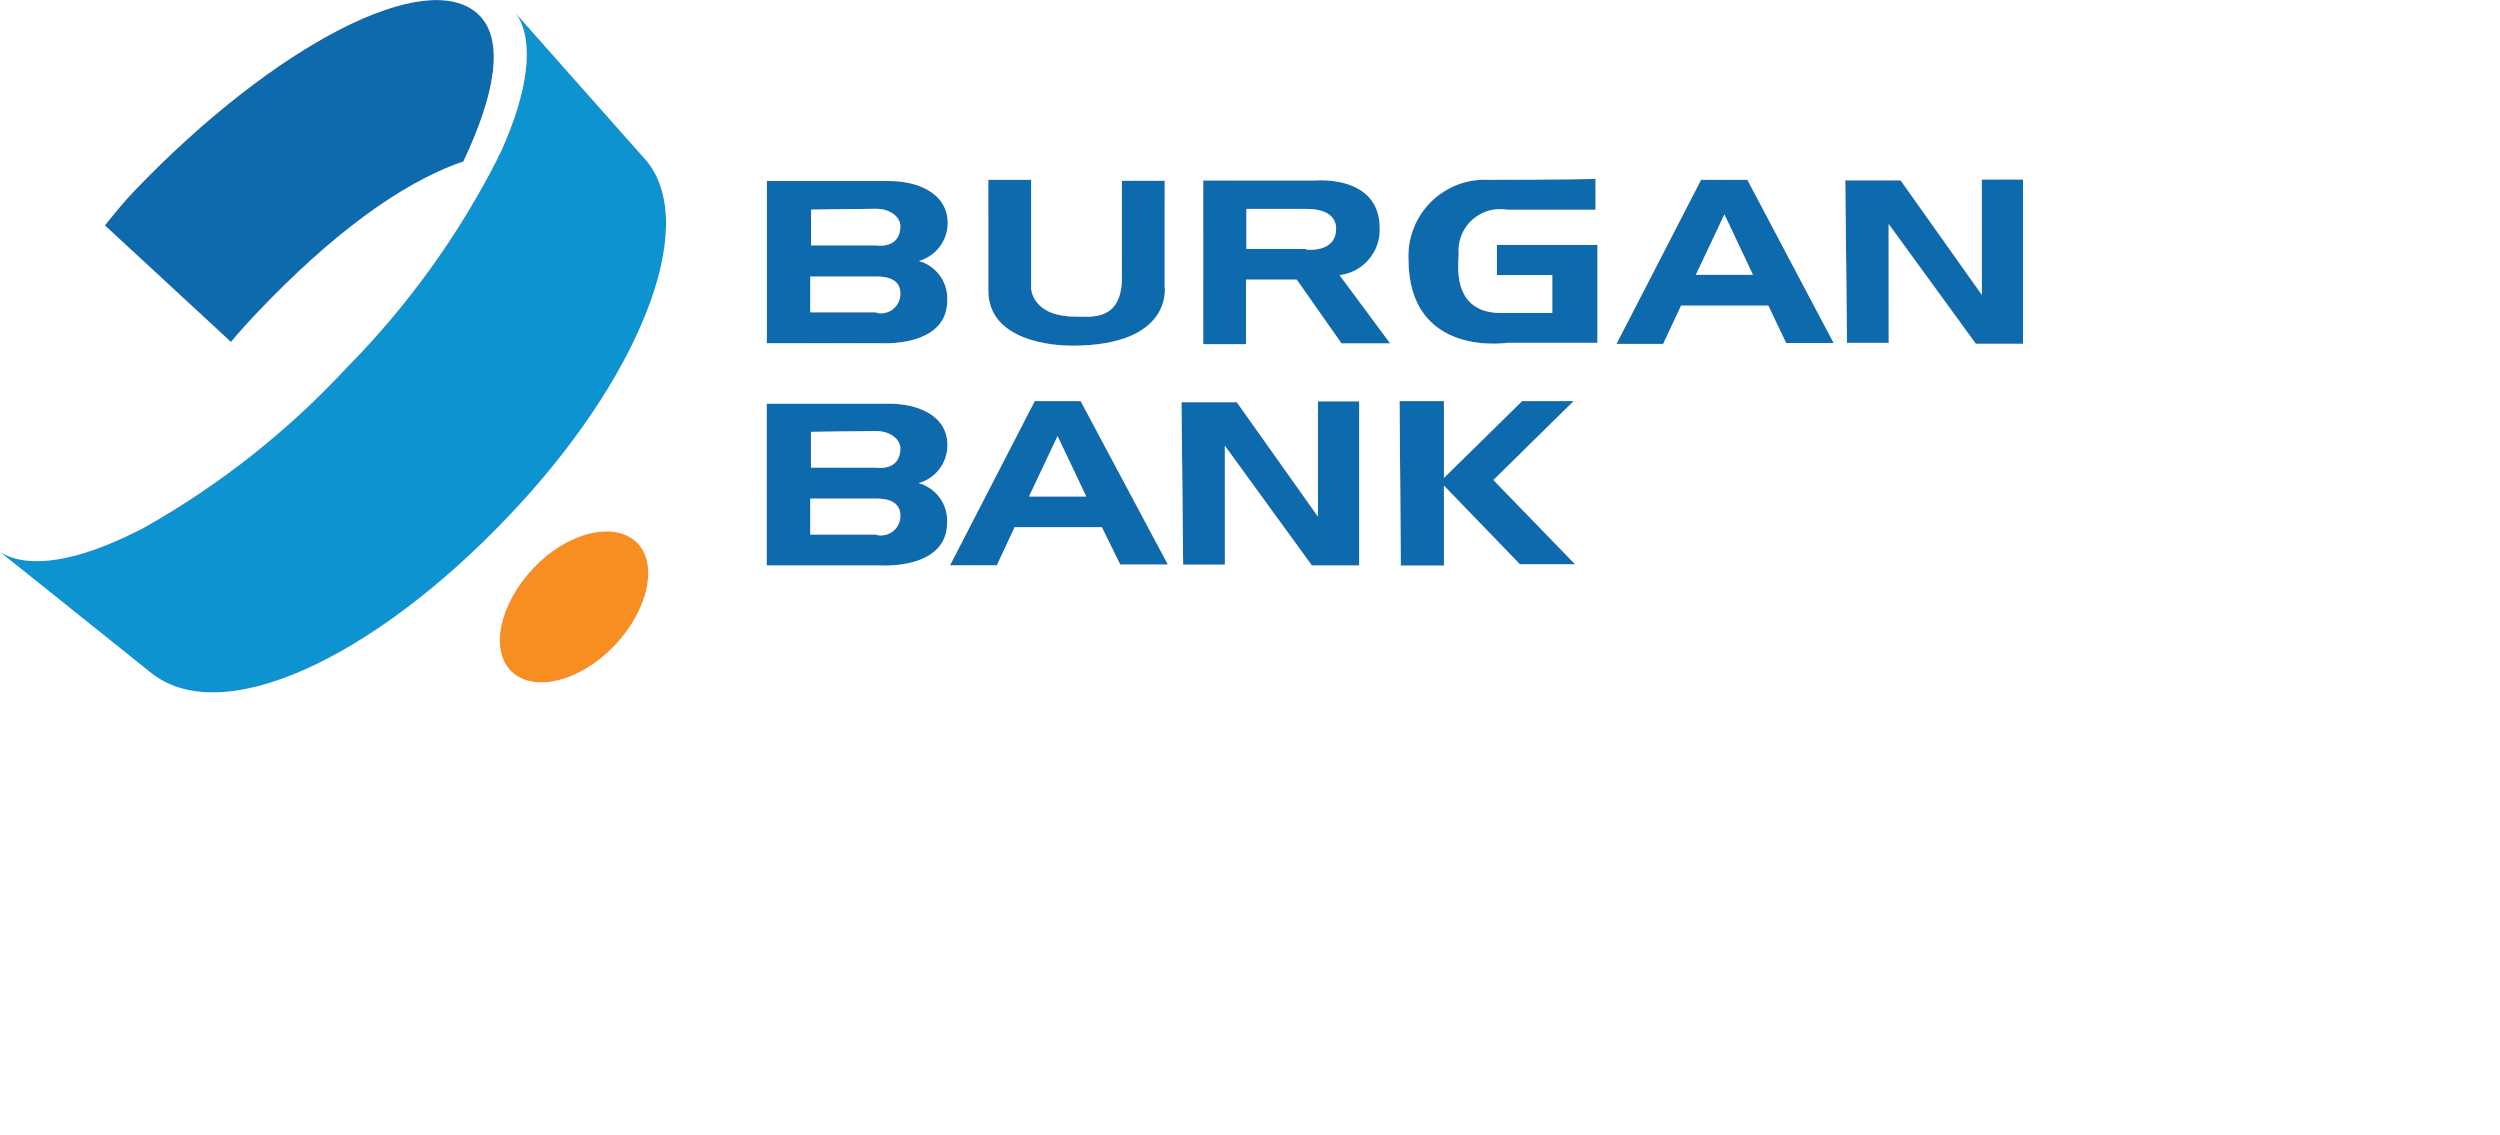
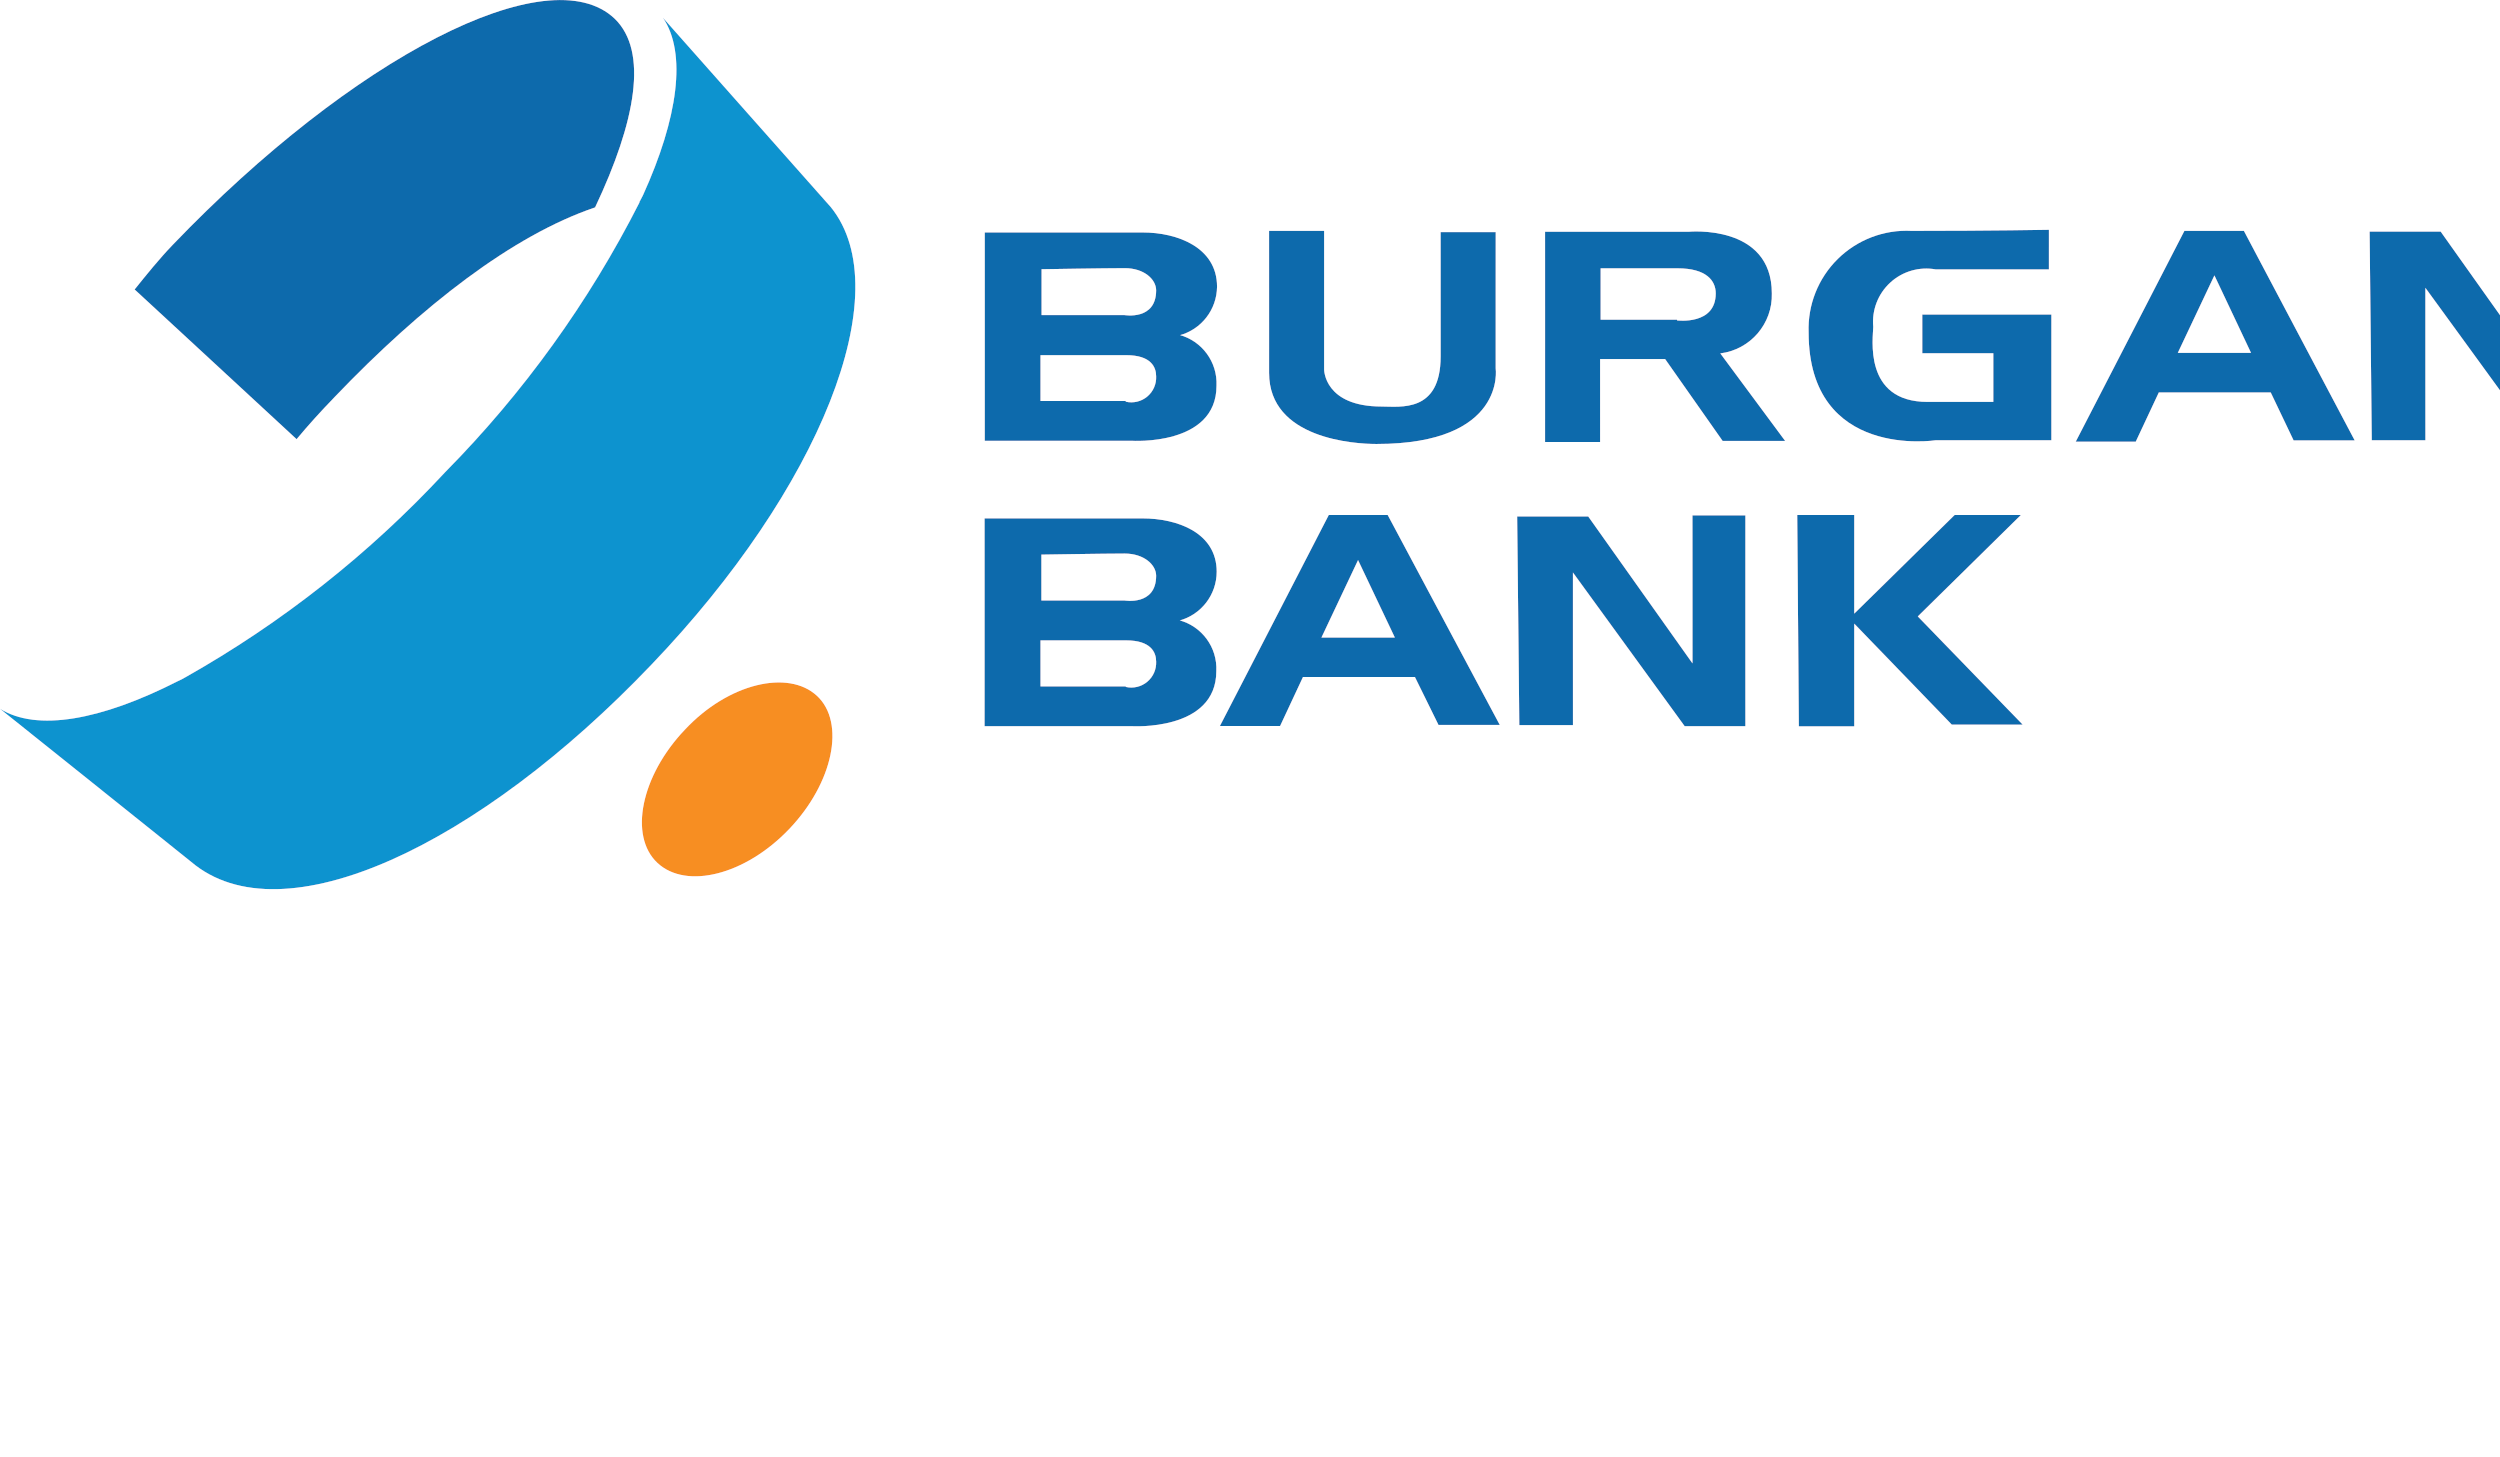
- <svg xmlns="http://www.w3.org/2000/svg" version="1.1" x="0px" y="0px" width="180.771px" height="82.032px" viewBox="0 0 180.771 82.032" enable-background="new 0 0 180.771 82.032" xml:space="preserve">
+ <svg xmlns="http://www.w3.org/2000/svg" version="1.1" x="0px" y="0px" width="140.771px" height="82.032px" viewBox="0 0 140.771 82.032" enable-background="new 0 0 140.771 82.032" xml:space="preserve">
  <defs>
    <style>.cls-1{fill:#1093cf;}.cls-2{fill:#f78e20;}.cls-3{fill:#086aac;}</style>
    <filter id="white-shadow" x="-50%" y="-50%" width="200%" height="200%">
      <feDropShadow dx="0" dy="0" stdDeviation="3" flood-color="white" />
    </filter>
  </defs>
  <g id="Layer_2" data-name="Layer 2" filter="url(#white-shadow)">
    <g id="Layer_1-2" data-name="Layer 1">
      <path class="cls-1" d="M37.33,1l8.92,10.06.54.61c3.84,4.77-.63,15.86-10.12,25.77C27,47.58,15.89,52.91,10.75,48.52L0,39.91c2.07,1.3,5.68.65,10-1.55l.27-.13.16-.09A60.44,60.44,0,0,0,25.06,26.59,60.66,60.66,0,0,0,36,11.41c0-.07.06-.12.08-.18L36.2,11C38.18,6.64,38.68,3,37.33,1" />
      <path class="cls-2" d="M38.57,41.08c-2.48,2.6-3.17,6-1.55,7.51s4.94.69,7.42-1.91,3.18-6,1.56-7.5-5-.7-7.43,1.9" />
      <path class="cls-3" d="M34.62,1.06C30.91-2.5,19.86,3.22,9.73,13.78c-.75.78-1.46,1.66-2.15,2.52l9.12,8.43c.73-.87,1.33-1.53,2.15-2.38,4.89-5.11,10-9.09,14.66-10.67,2.3-4.86,3-8.78,1.11-10.62" />
      <path class="cls-3" d="M71.43,13h3.13v7.81s0,2.08,3.23,2.08c1.06,0,3.33.37,3.33-2.82v-7h3.1v7.67S84.84,25,77.51,25c-1.22,0-6.05-.28-6.05-4s0-8,0-8" />
      <path class="cls-3" d="M115.37,13v2.17H109a3,3,0,0,0-3.52,3.23c0,.57-.6,4.23,3.06,4.23h3.7V19.89h-4V17.71h7.27v7.08H109s-7.16,1.12-7.16-6.07A5.52,5.52,0,0,1,107.64,13c4.58,0,7.73-.06,7.73-.06" />
      <path class="cls-3" d="M94.43,18h-4.3V15.11h4.35c1.59,0,2.13.69,2.13,1.41,0,1.81-2.18,1.52-2.18,1.52m2.44,1.86a3.31,3.31,0,0,0,2.9-3.38c0-3.93-4.69-3.47-4.69-3.47H87V24.89h3.1V20.22l3.66,0L97,24.83h3.52Z" />
      <path class="cls-3" d="M63.31,17.74H58.65V15.16s3.61-.06,4.69-.06,1.76.63,1.76,1.25c0,1.71-1.79,1.39-1.79,1.39m.08,4.84h-4.8V20l4.83,0c1.4,0,1.68.68,1.68,1.19a1.4,1.4,0,0,1-1.71,1.43m3-3.73a2.86,2.86,0,0,0,2.14-2.75c0-2.22-2.25-3.05-4.18-3.05l-8.9,0V24.82h8.28s4.77.31,4.77-3.1a2.83,2.83,0,0,0-2.11-2.87" />
      <path class="cls-3" d="M63.31,33.81H58.64V31.23s3.61-.06,4.69-.06,1.77.63,1.77,1.25c0,1.71-1.79,1.39-1.79,1.39m.08,4.84h-4.8V36.06l4.83,0c1.39,0,1.68.68,1.68,1.19a1.4,1.4,0,0,1-1.71,1.43m3-3.73a2.85,2.85,0,0,0,2.12-2.76c0-2.21-2.24-3-4.17-3l-8.9,0V40.89h8.27s4.78.31,4.78-3.1a2.82,2.82,0,0,0-2.1-2.87" />
      <polygon class="cls-3" points="101.2 29 101.29 40.9 104.41 40.9 104.41 35.12 109.9 40.8 113.89 40.8 107.99 34.71 113.79 29 110.06 29 104.41 34.55 104.41 29 101.2 29" />
      <path class="cls-3" d="M74.41,35.9l2.06-4.36,2.07,4.36ZM78.14,29H74.82L68.69,40.88h3.39l1.29-2.76h6.3L81,40.82h3.45Z" />
      <polygon class="cls-3" points="85.43 29.08 89.43 29.08 95.3 37.35 95.3 29.02 98.28 29.02 98.28 40.89 94.86 40.89 88.57 32.24 88.57 40.83 85.55 40.83 85.43 29.08" />
      <path class="cls-3" d="M122.63,19.87l2.06-4.36,2.06,4.36ZM126.35,13H123l-6.12,11.87h3.38l1.3-2.77h6.3l1.29,2.7h3.44Z" />
      <polygon class="cls-3" points="133.43 13.04 137.43 13.04 143.3 21.31 143.3 12.98 146.28 12.98 146.28 24.86 142.87 24.86 136.57 16.21 136.57 24.79 133.55 24.79 133.43 13.04" />
    </g>
  </g>
</svg>
